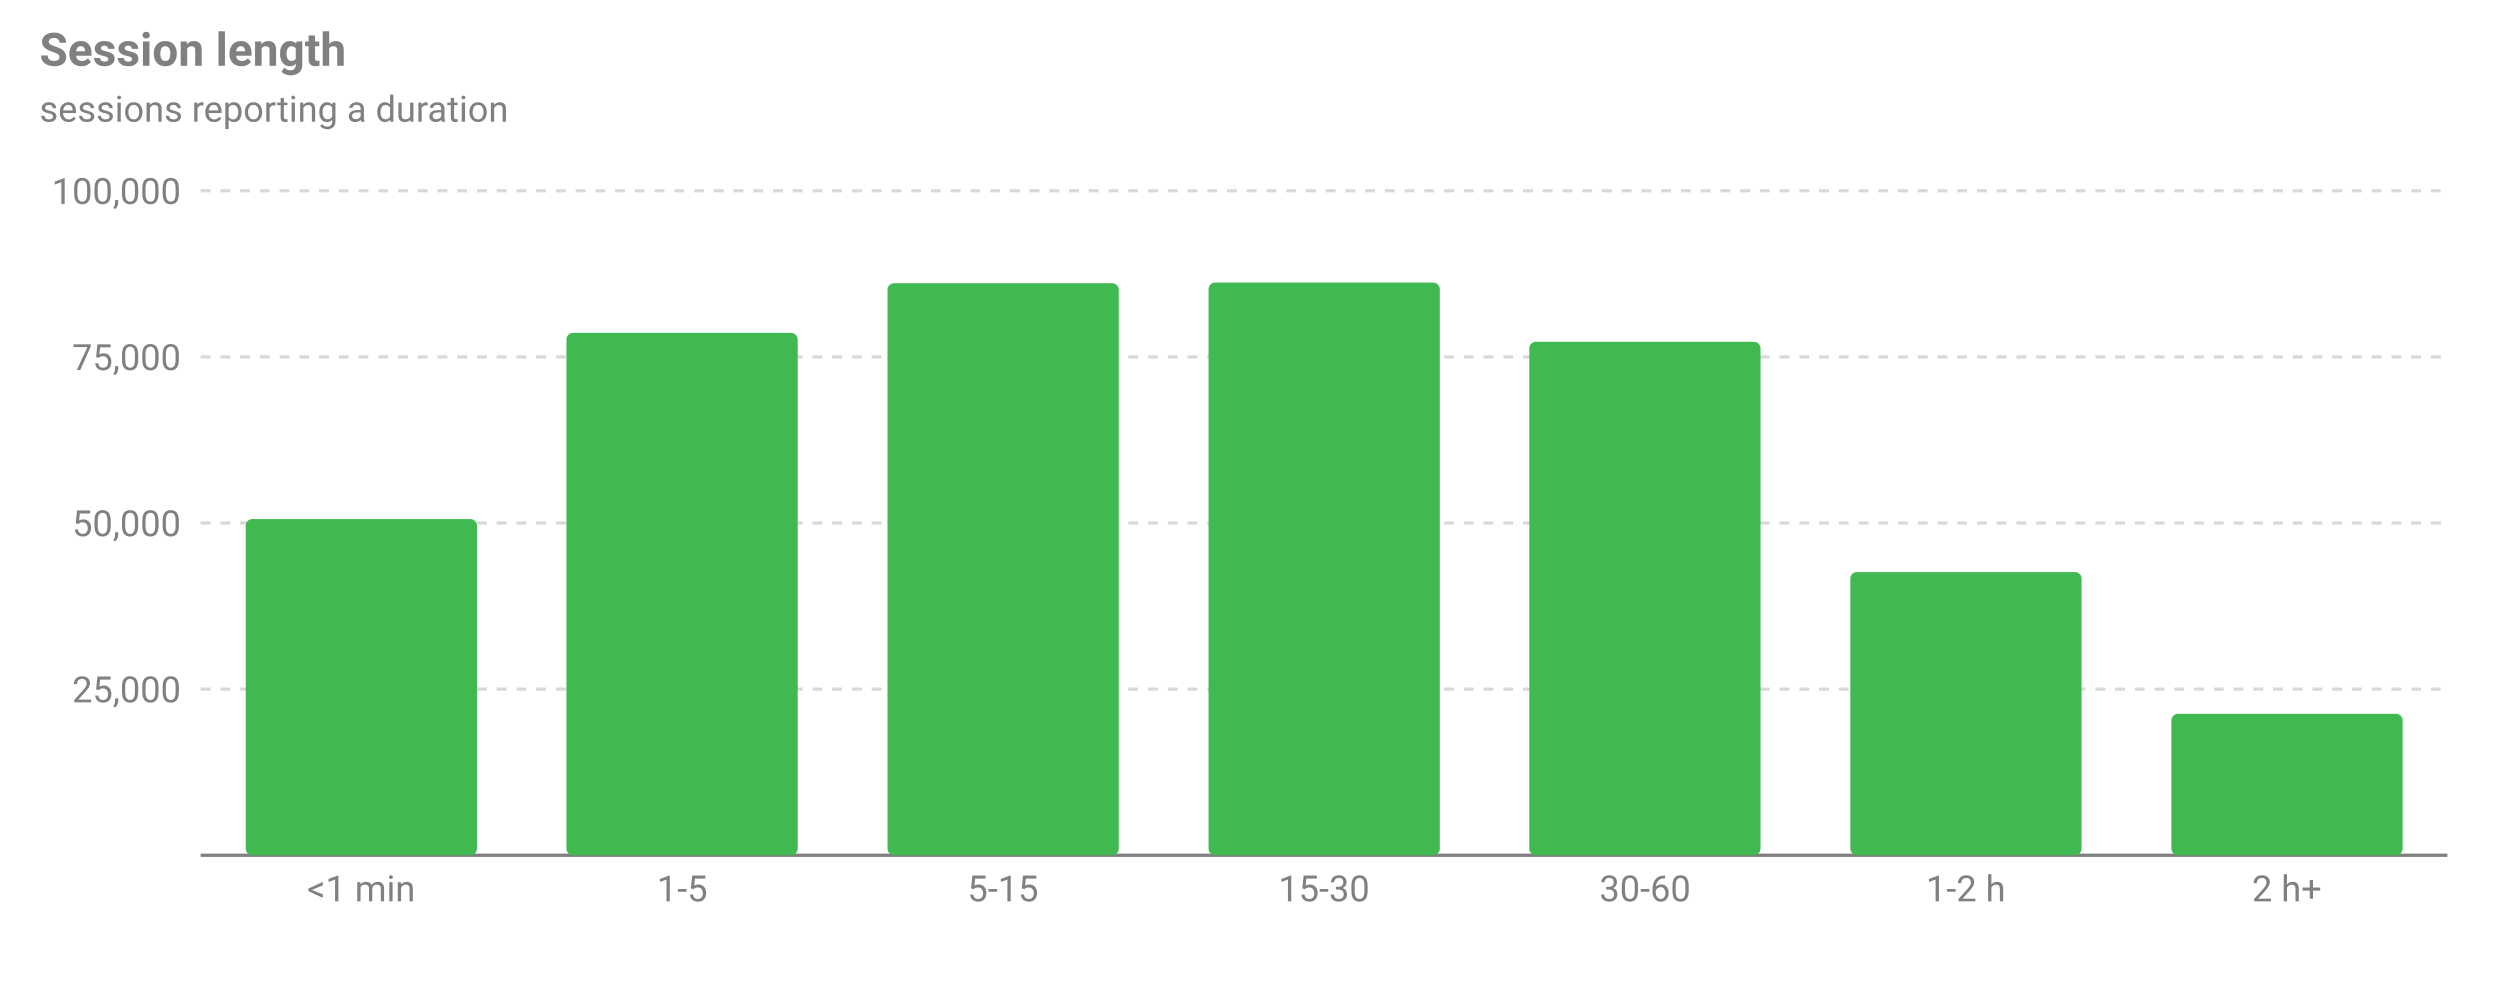
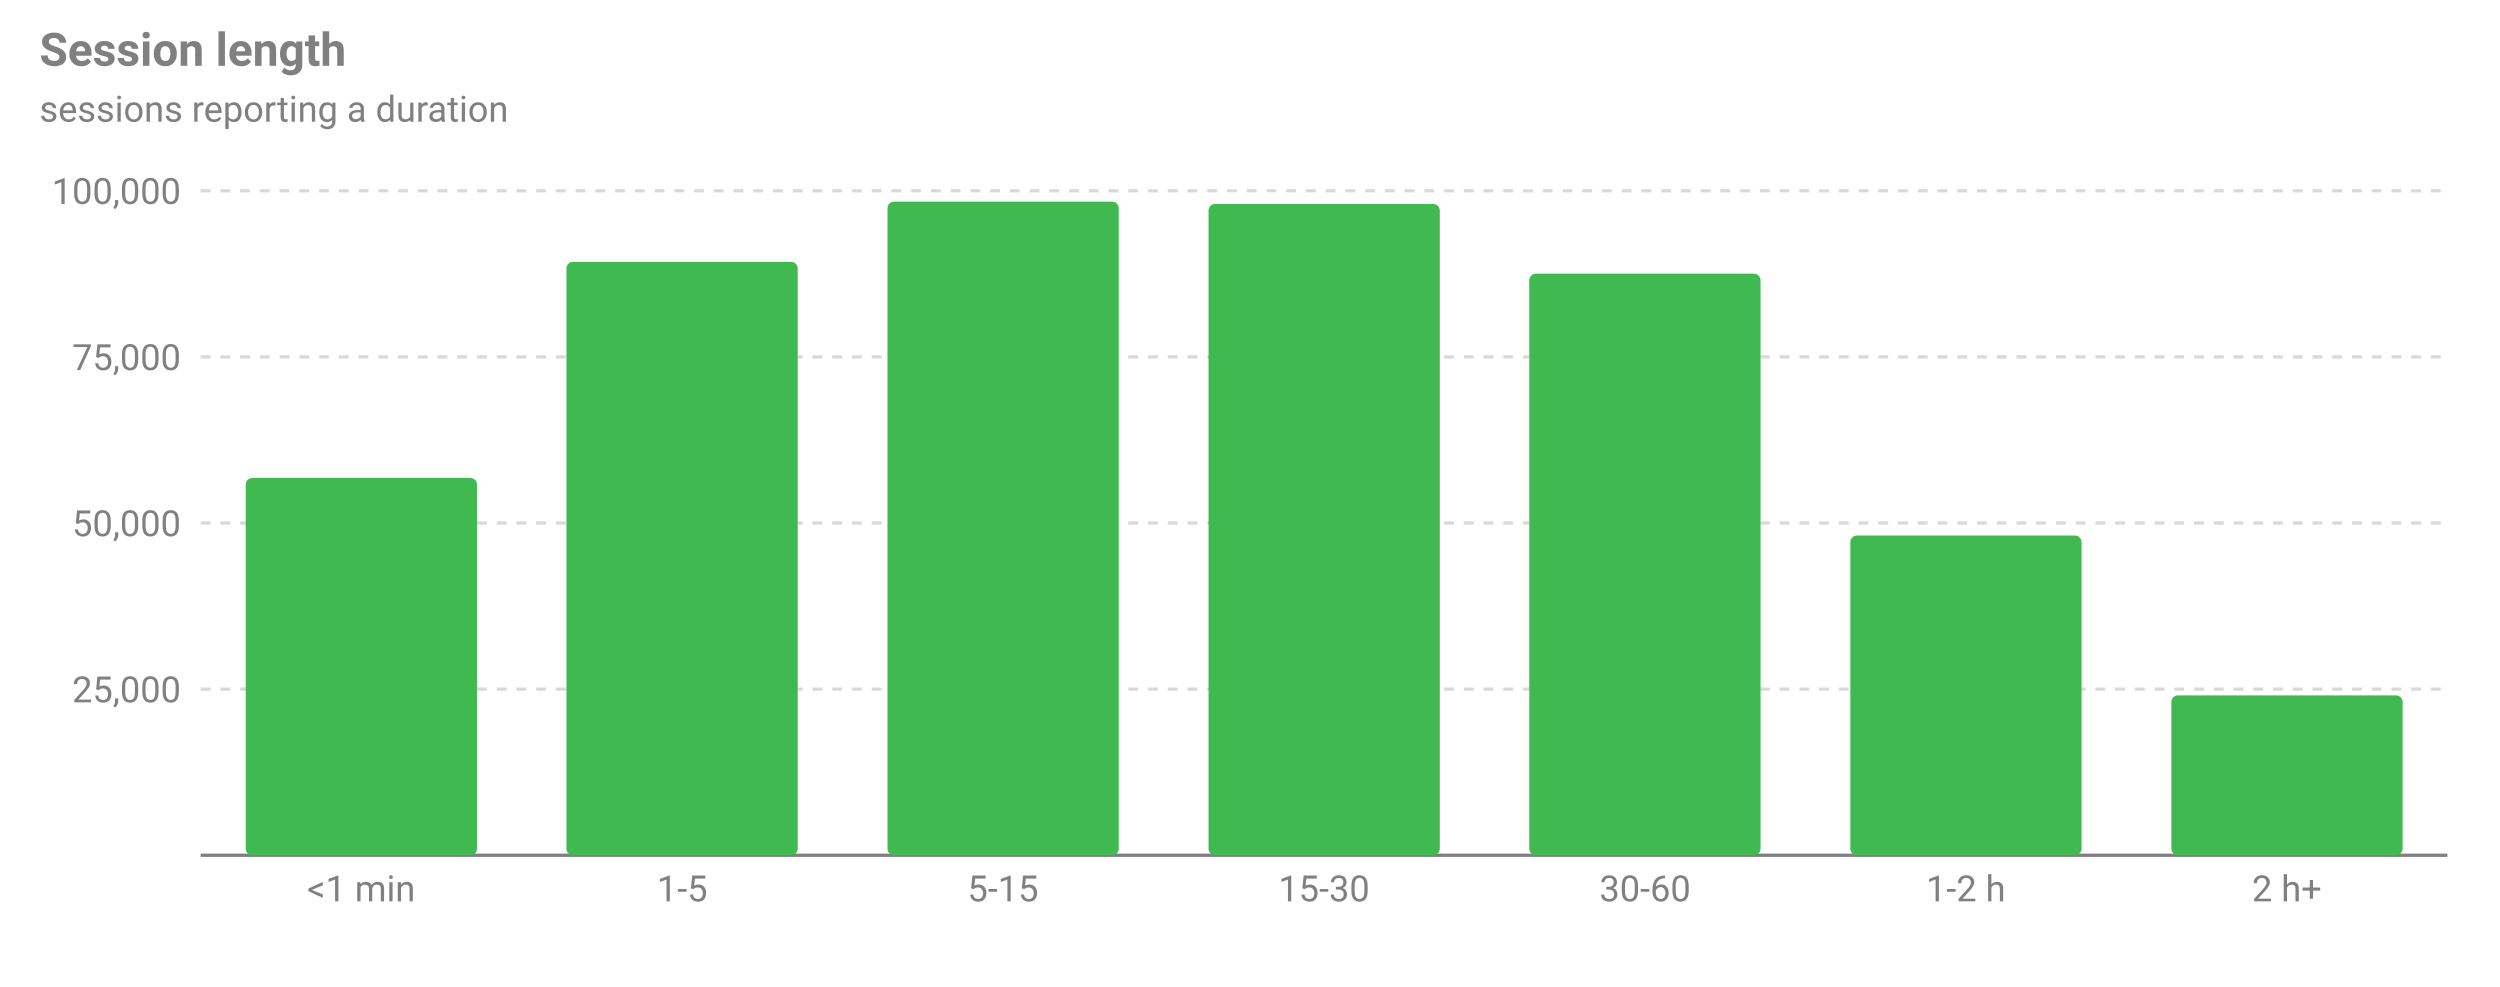
<svg xmlns="http://www.w3.org/2000/svg" width="760" height="300" viewBox="0 0 760 300" role="img" aria-label="Session length">
  <style>
  text{font-family:-apple-system,BlinkMacSystemFont,'Segoe UI',Roboto,Helvetica,Arial,sans-serif}
  .grid{stroke:#808080;stroke-opacity:.3;stroke-width:1}
  .axis{stroke:#808080;stroke-width:1}
  .lbl{fill:#808080;font-size:12px}
  .val{fill:#808080;font-size:12px;font-weight:600}
  .title{fill:#808080;font-size:14px;font-weight:700}
  .sub{fill:#808080;font-size:11px}
  .gap{fill:#808080;opacity:.12}
  .gaplbl{fill:#808080;font-size:10px;opacity:.85}
  .ico{fill:#808080}
  .t1{fill:#e3b341}
  .t2{fill:#d29922}
  .t3{fill:#b7860b}
  .t4{fill:#946f0f}
</style>
  <text x="12" y="20" class="title">Session length</text>
  <text x="12" y="37" class="sub">sessions reporting a duration</text>
  <line x1="61" y1="260" x2="744" y2="260" class="axis" />
  <line x1="61" y1="209.5" x2="744" y2="209.5" class="grid" stroke-dasharray="3 3" />
  <text x="55" y="213.5" class="sub" text-anchor="end">25,000</text>
  <line x1="61" y1="159.0" x2="744" y2="159.0" class="grid" stroke-dasharray="3 3" />
  <text x="55" y="163.0" class="sub" text-anchor="end">50,000</text>
  <line x1="61" y1="108.5" x2="744" y2="108.5" class="grid" stroke-dasharray="3 3" />
  <text x="55" y="112.5" class="sub" text-anchor="end">75,000</text>
  <line x1="61" y1="58.0" x2="744" y2="58.0" class="grid" stroke-dasharray="3 3" />
  <text x="55" y="62.0" class="sub" text-anchor="end">100,000</text>
-   <rect x="74.7" y="157.8" width="70.3" height="102.2" rx="2" fill="#3fb950" data-tip="&lt;1 min: 50,570" />
+   <rect x="74.7" y="145.3" width="70.3" height="114.7" rx="2" fill="#3fb950" data-tip="&lt;1 min: 11% (56,801)" />
  <text x="109.8" y="274" class="sub" text-anchor="middle">&lt;1 min</text>
-   <rect x="172.2" y="101.2" width="70.3" height="158.8" rx="2" fill="#3fb950" data-tip="1-5: 78,635" />
+   <rect x="172.2" y="79.6" width="70.3" height="180.4" rx="2" fill="#3fb950" data-tip="1-5: 18% (89,323)" />
  <text x="207.4" y="274" class="sub" text-anchor="middle">1-5</text>
-   <rect x="269.8" y="86.1" width="70.3" height="173.9" rx="2" fill="#3fb950" data-tip="5-15: 86,105" />
+   <rect x="269.8" y="61.3" width="70.3" height="198.7" rx="2" fill="#3fb950" data-tip="5-15: 20% (98,343)" />
  <text x="304.9" y="274" class="sub" text-anchor="middle">5-15</text>
-   <rect x="367.4" y="85.9" width="70.3" height="174.1" rx="2" fill="#3fb950" data-tip="15-30: 86,169" />
+   <rect x="367.4" y="62.0" width="70.3" height="198.0" rx="2" fill="#3fb950" data-tip="15-30: 20% (98,038)" />
  <text x="402.5" y="274" class="sub" text-anchor="middle">15-30</text>
-   <rect x="464.9" y="103.9" width="70.3" height="156.1" rx="2" fill="#3fb950" data-tip="30-60: 77,257" />
+   <rect x="464.9" y="83.2" width="70.3" height="176.8" rx="2" fill="#3fb950" data-tip="30-60: 17% (87,501)" />
  <text x="500.1" y="274" class="sub" text-anchor="middle">30-60</text>
-   <rect x="562.5" y="173.9" width="70.3" height="86.1" rx="2" fill="#3fb950" data-tip="1-2 h: 42,625" />
+   <rect x="562.5" y="162.8" width="70.3" height="97.2" rx="2" fill="#3fb950" data-tip="1-2 h: 10% (48,106)" />
  <text x="597.6" y="274" class="sub" text-anchor="middle">1-2 h</text>
-   <rect x="660.1" y="217.0" width="70.3" height="43.0" rx="2" fill="#3fb950" data-tip="2 h+: 21,309" />
+   <rect x="660.1" y="211.4" width="70.3" height="48.6" rx="2" fill="#3fb950" data-tip="2 h+: 5% (24,072)" />
  <text x="695.2" y="274" class="sub" text-anchor="middle">2 h+</text>
</svg>
